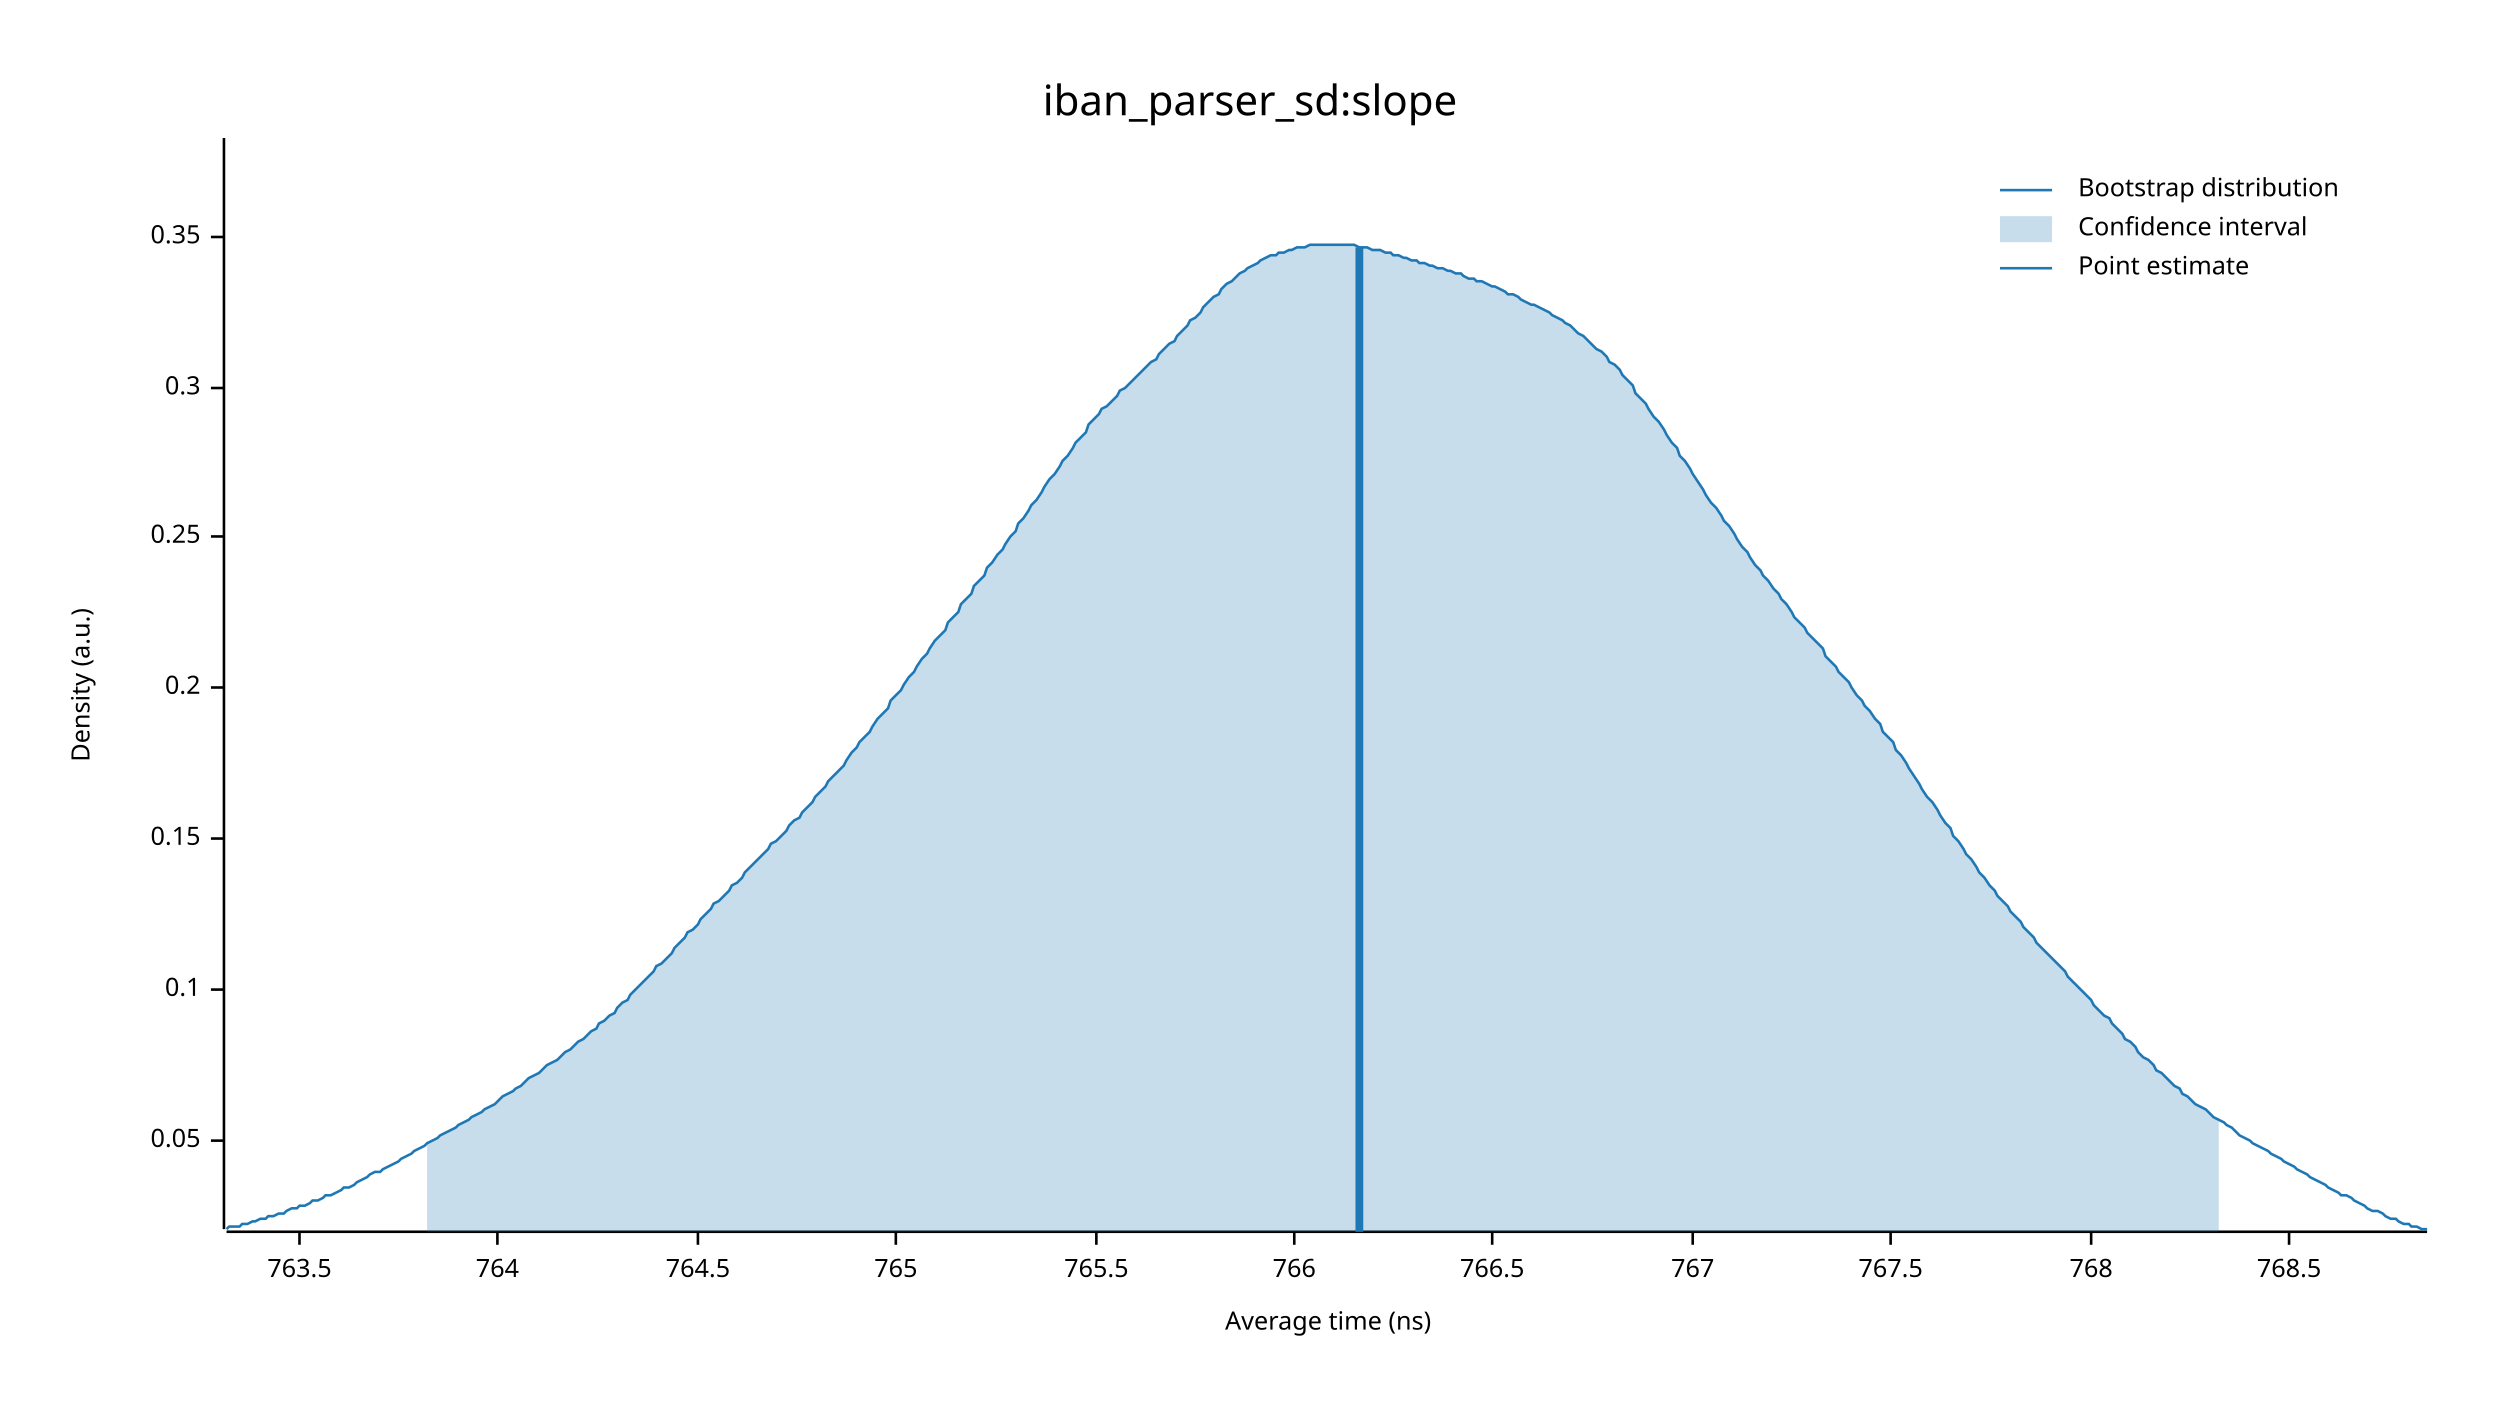
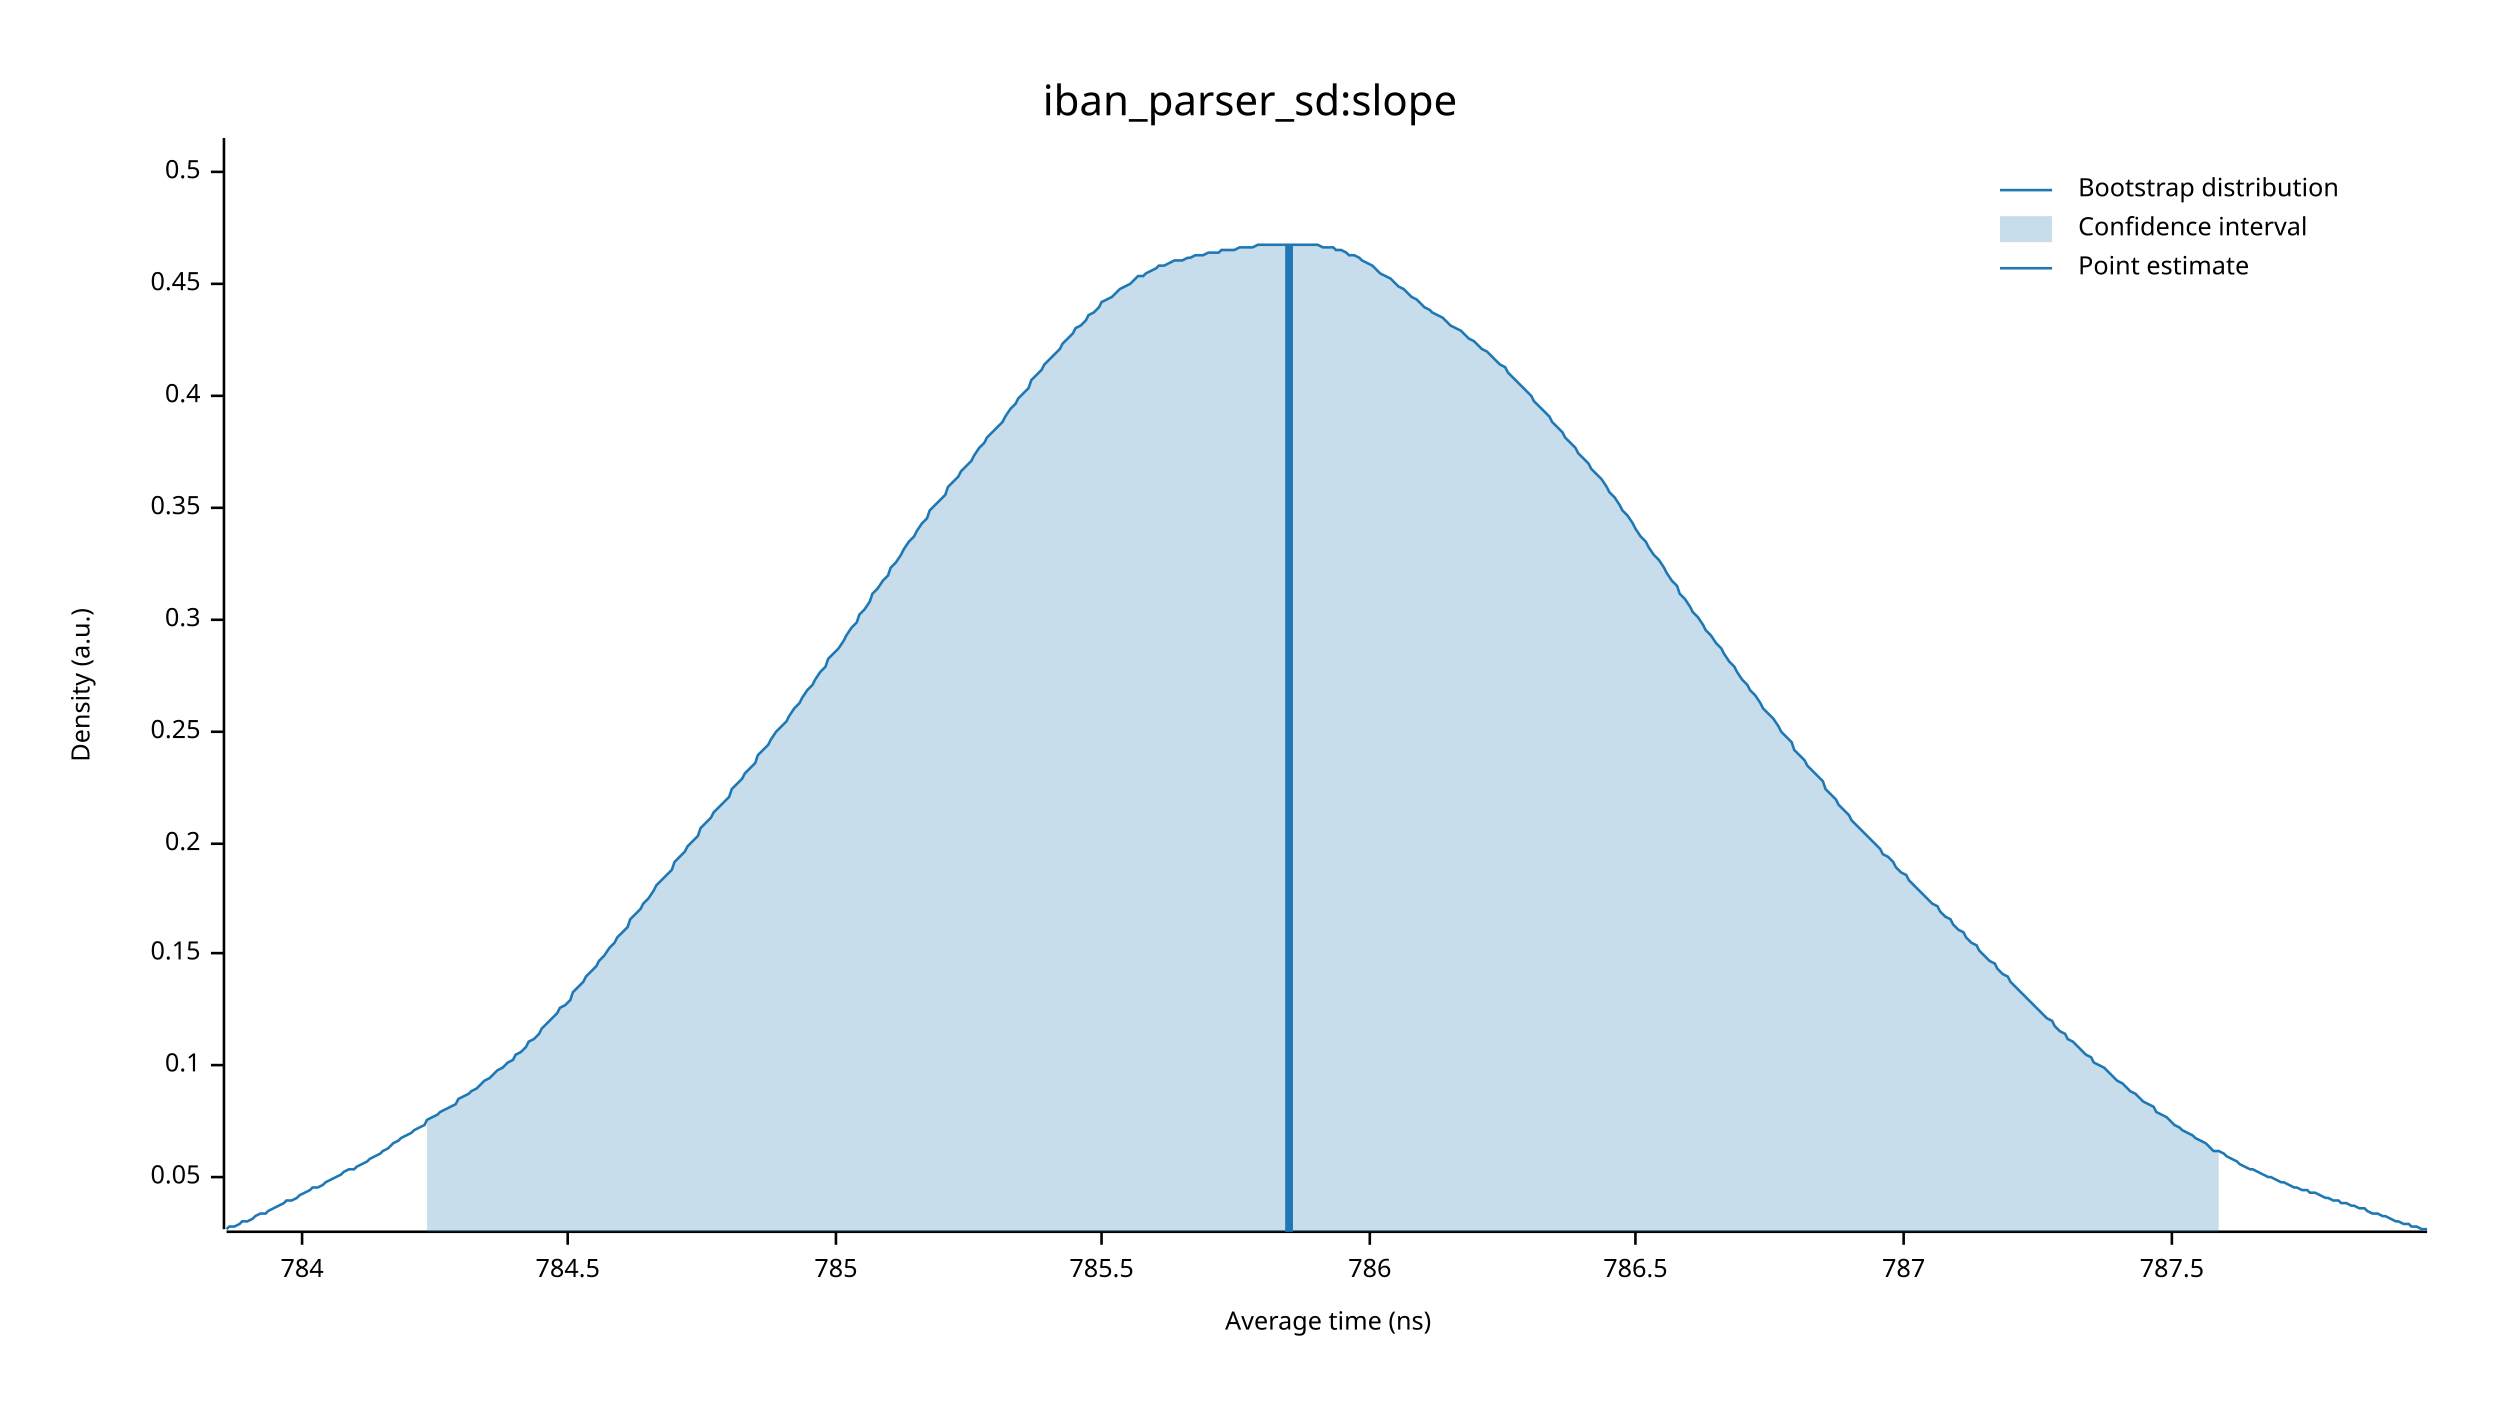
<svg xmlns="http://www.w3.org/2000/svg" width="960" height="540" viewBox="0 0 960 540">
  <text x="480" y="32" dy="0.76em" text-anchor="middle" font-family="sans-serif" font-size="16.129" opacity="1" fill="#000000">
iban_parser_sd:slope
</text>
  <text x="27" y="263" dy="0.76em" text-anchor="middle" font-family="sans-serif" font-size="9.677" opacity="1" fill="#000000" transform="rotate(270, 27, 263)">
Density (a.u.)
</text>
  <text x="510" y="513" dy="-0.5ex" text-anchor="middle" font-family="sans-serif" font-size="9.677" opacity="1" fill="#000000">
Average time (ns)
</text>
  <polyline fill="none" opacity="1" stroke="#000000" stroke-width="1" points="86,53 86,472 " />
-   <text x="77" y="438" dy="0.5ex" text-anchor="end" font-family="sans-serif" font-size="9.677" opacity="1" fill="#000000">
+   <text x="77" y="452" dy="0.5ex" text-anchor="end" font-family="sans-serif" font-size="9.677" opacity="1" fill="#000000">
0.05
</text>
-   <polyline fill="none" opacity="1" stroke="#000000" stroke-width="1" points="81,438 86,438 " />
-   <text x="77" y="380" dy="0.5ex" text-anchor="end" font-family="sans-serif" font-size="9.677" opacity="1" fill="#000000">
+   <polyline fill="none" opacity="1" stroke="#000000" stroke-width="1" points="81,452 86,452 " />
+   <text x="77" y="409" dy="0.5ex" text-anchor="end" font-family="sans-serif" font-size="9.677" opacity="1" fill="#000000">
0.1
</text>
-   <polyline fill="none" opacity="1" stroke="#000000" stroke-width="1" points="81,380 86,380 " />
-   <text x="77" y="322" dy="0.5ex" text-anchor="end" font-family="sans-serif" font-size="9.677" opacity="1" fill="#000000">
+   <polyline fill="none" opacity="1" stroke="#000000" stroke-width="1" points="81,409 86,409 " />
+   <text x="77" y="366" dy="0.5ex" text-anchor="end" font-family="sans-serif" font-size="9.677" opacity="1" fill="#000000">
0.15
</text>
-   <polyline fill="none" opacity="1" stroke="#000000" stroke-width="1" points="81,322 86,322 " />
-   <text x="77" y="264" dy="0.5ex" text-anchor="end" font-family="sans-serif" font-size="9.677" opacity="1" fill="#000000">
+   <polyline fill="none" opacity="1" stroke="#000000" stroke-width="1" points="81,366 86,366 " />
+   <text x="77" y="324" dy="0.5ex" text-anchor="end" font-family="sans-serif" font-size="9.677" opacity="1" fill="#000000">
0.2
</text>
-   <polyline fill="none" opacity="1" stroke="#000000" stroke-width="1" points="81,264 86,264 " />
-   <text x="77" y="206" dy="0.5ex" text-anchor="end" font-family="sans-serif" font-size="9.677" opacity="1" fill="#000000">
+   <polyline fill="none" opacity="1" stroke="#000000" stroke-width="1" points="81,324 86,324 " />
+   <text x="77" y="281" dy="0.5ex" text-anchor="end" font-family="sans-serif" font-size="9.677" opacity="1" fill="#000000">
0.25
</text>
-   <polyline fill="none" opacity="1" stroke="#000000" stroke-width="1" points="81,206 86,206 " />
-   <text x="77" y="149" dy="0.5ex" text-anchor="end" font-family="sans-serif" font-size="9.677" opacity="1" fill="#000000">
+   <polyline fill="none" opacity="1" stroke="#000000" stroke-width="1" points="81,281 86,281 " />
+   <text x="77" y="238" dy="0.5ex" text-anchor="end" font-family="sans-serif" font-size="9.677" opacity="1" fill="#000000">
0.3
</text>
-   <polyline fill="none" opacity="1" stroke="#000000" stroke-width="1" points="81,149 86,149 " />
-   <text x="77" y="91" dy="0.5ex" text-anchor="end" font-family="sans-serif" font-size="9.677" opacity="1" fill="#000000">
+   <polyline fill="none" opacity="1" stroke="#000000" stroke-width="1" points="81,238 86,238 " />
+   <text x="77" y="195" dy="0.5ex" text-anchor="end" font-family="sans-serif" font-size="9.677" opacity="1" fill="#000000">
0.35
</text>
-   <polyline fill="none" opacity="1" stroke="#000000" stroke-width="1" points="81,91 86,91 " />
+   <polyline fill="none" opacity="1" stroke="#000000" stroke-width="1" points="81,195 86,195 " />
+   <text x="77" y="152" dy="0.5ex" text-anchor="end" font-family="sans-serif" font-size="9.677" opacity="1" fill="#000000">
+ 0.4
+ </text>
+   <polyline fill="none" opacity="1" stroke="#000000" stroke-width="1" points="81,152 86,152 " />
+   <text x="77" y="109" dy="0.5ex" text-anchor="end" font-family="sans-serif" font-size="9.677" opacity="1" fill="#000000">
+ 0.45
+ </text>
+   <polyline fill="none" opacity="1" stroke="#000000" stroke-width="1" points="81,109 86,109 " />
+   <text x="77" y="66" dy="0.5ex" text-anchor="end" font-family="sans-serif" font-size="9.677" opacity="1" fill="#000000">
+ 0.5
+ </text>
+   <polyline fill="none" opacity="1" stroke="#000000" stroke-width="1" points="81,66 86,66 " />
  <polyline fill="none" opacity="1" stroke="#000000" stroke-width="1" points="87,473 932,473 " />
-   <text x="115" y="483" dy="0.76em" text-anchor="middle" font-family="sans-serif" font-size="9.677" opacity="1" fill="#000000">
- 763.5
+   <text x="116" y="483" dy="0.76em" text-anchor="middle" font-family="sans-serif" font-size="9.677" opacity="1" fill="#000000">
+ 784
</text>
-   <polyline fill="none" opacity="1" stroke="#000000" stroke-width="1" points="115,473 115,478 " />
-   <text x="191" y="483" dy="0.76em" text-anchor="middle" font-family="sans-serif" font-size="9.677" opacity="1" fill="#000000">
- 764
+   <polyline fill="none" opacity="1" stroke="#000000" stroke-width="1" points="116,473 116,478 " />
+   <text x="218" y="483" dy="0.76em" text-anchor="middle" font-family="sans-serif" font-size="9.677" opacity="1" fill="#000000">
+ 784.5
</text>
-   <polyline fill="none" opacity="1" stroke="#000000" stroke-width="1" points="191,473 191,478 " />
-   <text x="268" y="483" dy="0.76em" text-anchor="middle" font-family="sans-serif" font-size="9.677" opacity="1" fill="#000000">
- 764.5
+   <polyline fill="none" opacity="1" stroke="#000000" stroke-width="1" points="218,473 218,478 " />
+   <text x="321" y="483" dy="0.76em" text-anchor="middle" font-family="sans-serif" font-size="9.677" opacity="1" fill="#000000">
+ 785
</text>
-   <polyline fill="none" opacity="1" stroke="#000000" stroke-width="1" points="268,473 268,478 " />
-   <text x="344" y="483" dy="0.76em" text-anchor="middle" font-family="sans-serif" font-size="9.677" opacity="1" fill="#000000">
- 765
+   <polyline fill="none" opacity="1" stroke="#000000" stroke-width="1" points="321,473 321,478 " />
+   <text x="423" y="483" dy="0.76em" text-anchor="middle" font-family="sans-serif" font-size="9.677" opacity="1" fill="#000000">
+ 785.5
</text>
-   <polyline fill="none" opacity="1" stroke="#000000" stroke-width="1" points="344,473 344,478 " />
-   <text x="421" y="483" dy="0.76em" text-anchor="middle" font-family="sans-serif" font-size="9.677" opacity="1" fill="#000000">
- 765.5
+   <polyline fill="none" opacity="1" stroke="#000000" stroke-width="1" points="423,473 423,478 " />
+   <text x="526" y="483" dy="0.76em" text-anchor="middle" font-family="sans-serif" font-size="9.677" opacity="1" fill="#000000">
+ 786
</text>
-   <polyline fill="none" opacity="1" stroke="#000000" stroke-width="1" points="421,473 421,478 " />
-   <text x="497" y="483" dy="0.76em" text-anchor="middle" font-family="sans-serif" font-size="9.677" opacity="1" fill="#000000">
- 766
+   <polyline fill="none" opacity="1" stroke="#000000" stroke-width="1" points="526,473 526,478 " />
+   <text x="628" y="483" dy="0.76em" text-anchor="middle" font-family="sans-serif" font-size="9.677" opacity="1" fill="#000000">
+ 786.5
</text>
-   <polyline fill="none" opacity="1" stroke="#000000" stroke-width="1" points="497,473 497,478 " />
-   <text x="573" y="483" dy="0.76em" text-anchor="middle" font-family="sans-serif" font-size="9.677" opacity="1" fill="#000000">
- 766.5
+   <polyline fill="none" opacity="1" stroke="#000000" stroke-width="1" points="628,473 628,478 " />
+   <text x="731" y="483" dy="0.76em" text-anchor="middle" font-family="sans-serif" font-size="9.677" opacity="1" fill="#000000">
+ 787
</text>
-   <polyline fill="none" opacity="1" stroke="#000000" stroke-width="1" points="573,473 573,478 " />
-   <text x="650" y="483" dy="0.76em" text-anchor="middle" font-family="sans-serif" font-size="9.677" opacity="1" fill="#000000">
- 767
+   <polyline fill="none" opacity="1" stroke="#000000" stroke-width="1" points="731,473 731,478 " />
+   <text x="834" y="483" dy="0.76em" text-anchor="middle" font-family="sans-serif" font-size="9.677" opacity="1" fill="#000000">
+ 787.5
</text>
-   <polyline fill="none" opacity="1" stroke="#000000" stroke-width="1" points="650,473 650,478 " />
-   <text x="726" y="483" dy="0.76em" text-anchor="middle" font-family="sans-serif" font-size="9.677" opacity="1" fill="#000000">
- 767.5
- </text>
-   <polyline fill="none" opacity="1" stroke="#000000" stroke-width="1" points="726,473 726,478 " />
-   <text x="803" y="483" dy="0.76em" text-anchor="middle" font-family="sans-serif" font-size="9.677" opacity="1" fill="#000000">
- 768
- </text>
-   <polyline fill="none" opacity="1" stroke="#000000" stroke-width="1" points="803,473 803,478 " />
-   <text x="879" y="483" dy="0.76em" text-anchor="middle" font-family="sans-serif" font-size="9.677" opacity="1" fill="#000000">
- 768.5
- </text>
-   <polyline fill="none" opacity="1" stroke="#000000" stroke-width="1" points="879,473 879,478 " />
-   <polyline fill="none" opacity="1" stroke="#1F78B4" stroke-width="1" points="87,472 88,471 90,471 92,471 93,470 95,470 97,469 98,469 100,468 102,468 103,467 105,467 107,466 109,466 110,465 112,464 114,464 115,463 117,463 119,462 120,461 122,461 124,460 125,459 127,459 129,458 131,457 132,456 134,456 136,455 137,454 139,453 141,452 142,451 144,450 146,450 147,449 149,448 151,447 153,446 154,445 156,444 158,443 159,442 161,441 163,440 164,439 166,438 168,437 169,436 171,435 173,434 175,433 176,432 178,431 180,430 181,429 183,428 185,427 186,426 188,425 190,424 191,423 193,421 195,420 197,419 198,418 200,417 202,415 203,414 205,413 207,412 208,411 210,409 212,408 214,407 215,406 217,404 219,403 220,402 222,400 224,399 225,398 227,396 229,395 230,393 232,392 234,390 236,389 237,387 239,385 241,384 242,382 244,380 246,378 247,377 249,375 251,373 252,371 254,370 256,368 258,366 259,364 261,362 263,360 264,358 266,357 268,355 269,353 271,351 273,349 274,347 276,346 278,344 280,342 281,340 283,339 285,337 286,335 288,333 290,331 291,330 293,328 295,326 296,324 298,323 300,321 302,319 303,317 305,315 307,314 308,312 310,310 312,308 313,306 315,304 317,302 318,300 320,298 322,296 324,294 325,292 327,289 329,287 330,285 332,283 334,281 335,279 337,276 339,274 341,272 342,269 344,267 346,265 347,263 349,260 351,258 352,256 354,253 356,251 357,249 359,246 361,244 363,242 364,239 366,237 368,235 369,232 371,230 373,228 374,225 376,223 378,221 379,218 381,216 383,213 385,211 386,209 388,206 390,204 391,201 393,199 395,196 396,194 398,192 400,189 401,187 403,184 405,182 407,179 408,177 410,175 412,172 413,170 415,168 417,166 418,163 420,161 422,159 423,157 425,156 427,154 429,152 430,150 432,149 434,147 435,146 437,144 439,142 440,141 442,139 444,138 445,136 447,134 449,132 451,131 452,129 454,127 456,125 457,123 459,122 461,120 462,118 464,116 466,114 468,113 469,111 471,109 473,108 474,107 476,105 478,104 479,103 481,102 483,101 484,100 486,99 488,98 490,98 491,97 493,97 495,96 496,96 498,95 500,95 501,95 503,94 505,94 506,94 508,94 510,94 512,94 513,94 515,94 517,94 518,94 520,94 522,95 523,95 525,95 527,96 528,96 530,96 532,97 534,97 535,98 537,98 539,99 540,99 542,100 544,100 545,101 547,101 549,102 550,102 552,103 554,103 556,104 557,104 559,105 561,105 562,106 564,107 566,107 567,108 569,108 571,109 573,110 574,110 576,111 578,112 579,113 581,113 583,114 584,115 586,116 588,117 589,117 591,118 593,119 595,120 596,121 598,122 600,123 601,124 603,125 605,127 606,128 608,129 610,131 611,132 613,134 615,135 617,137 618,139 620,140 622,142 623,144 625,146 627,148 628,151 630,153 632,155 633,157 635,160 637,162 639,165 640,167 642,170 644,172 645,175 647,177 649,180 650,182 652,185 654,188 655,190 657,193 659,195 661,198 662,200 664,202 666,205 667,207 669,210 671,212 672,214 674,217 676,219 677,221 679,223 681,226 683,228 684,230 686,232 688,235 689,237 691,239 693,241 694,243 696,245 698,247 700,249 701,252 703,254 705,256 706,258 708,260 710,262 711,264 713,267 715,269 716,271 718,273 720,276 722,278 723,281 725,283 727,285 728,288 730,290 732,293 733,295 735,298 737,301 738,303 740,306 742,308 744,311 745,313 747,316 749,318 750,321 752,323 754,326 755,328 757,330 759,333 760,335 762,337 764,340 766,342 767,344 769,346 771,348 772,350 774,352 776,354 777,356 779,358 781,360 782,362 784,364 786,366 788,368 789,369 791,371 793,373 794,375 796,377 798,379 799,380 801,382 803,384 804,386 806,388 808,390 810,391 811,393 813,395 815,397 816,399 818,400 820,402 821,404 823,406 825,407 827,409 828,411 830,412 832,414 833,415 835,417 837,418 838,420 840,421 842,423 843,424 845,425 847,426 849,428 850,429 852,430 854,431 855,432 857,433 859,435 860,436 862,437 864,438 865,439 867,440 869,441 871,442 872,443 874,444 876,445 877,446 879,447 881,448 882,449 884,450 886,451 887,452 889,453 891,454 893,455 894,456 896,457 898,458 899,459 901,459 903,460 904,461 906,462 908,463 909,464 911,465 913,465 915,466 916,467 918,468 920,468 921,469 923,470 925,470 926,471 928,471 930,472 932,472 " />
-   <polygon opacity="0.25" fill="#1F78B4" points="164,439 166,438 168,437 169,436 171,435 173,434 175,433 176,432 178,431 180,430 181,429 183,428 185,427 186,426 188,425 190,424 191,423 193,421 195,420 197,419 198,418 200,417 202,415 203,414 205,413 207,412 208,411 210,409 212,408 214,407 215,406 217,404 219,403 220,402 222,400 224,399 225,398 227,396 229,395 230,393 232,392 234,390 236,389 237,387 239,385 241,384 242,382 244,380 246,378 247,377 249,375 251,373 252,371 254,370 256,368 258,366 259,364 261,362 263,360 264,358 266,357 268,355 269,353 271,351 273,349 274,347 276,346 278,344 280,342 281,340 283,339 285,337 286,335 288,333 290,331 291,330 293,328 295,326 296,324 298,323 300,321 302,319 303,317 305,315 307,314 308,312 310,310 312,308 313,306 315,304 317,302 318,300 320,298 322,296 324,294 325,292 327,289 329,287 330,285 332,283 334,281 335,279 337,276 339,274 341,272 342,269 344,267 346,265 347,263 349,260 351,258 352,256 354,253 356,251 357,249 359,246 361,244 363,242 364,239 366,237 368,235 369,232 371,230 373,228 374,225 376,223 378,221 379,218 381,216 383,213 385,211 386,209 388,206 390,204 391,201 393,199 395,196 396,194 398,192 400,189 401,187 403,184 405,182 407,179 408,177 410,175 412,172 413,170 415,168 417,166 418,163 420,161 422,159 423,157 425,156 427,154 429,152 430,150 432,149 434,147 435,146 437,144 439,142 440,141 442,139 444,138 445,136 447,134 449,132 451,131 452,129 454,127 456,125 457,123 459,122 461,120 462,118 464,116 466,114 468,113 469,111 471,109 473,108 474,107 476,105 478,104 479,103 481,102 483,101 484,100 486,99 488,98 490,98 491,97 493,97 495,96 496,96 498,95 500,95 501,95 503,94 505,94 506,94 508,94 510,94 512,94 513,94 515,94 517,94 518,94 520,94 522,95 523,95 525,95 527,96 528,96 530,96 532,97 534,97 535,98 537,98 539,99 540,99 542,100 544,100 545,101 547,101 549,102 550,102 552,103 554,103 556,104 557,104 559,105 561,105 562,106 564,107 566,107 567,108 569,108 571,109 573,110 574,110 576,111 578,112 579,113 581,113 583,114 584,115 586,116 588,117 589,117 591,118 593,119 595,120 596,121 598,122 600,123 601,124 603,125 605,127 606,128 608,129 610,131 611,132 613,134 615,135 617,137 618,139 620,140 622,142 623,144 625,146 627,148 628,151 630,153 632,155 633,157 635,160 637,162 639,165 640,167 642,170 644,172 645,175 647,177 649,180 650,182 652,185 654,188 655,190 657,193 659,195 661,198 662,200 664,202 666,205 667,207 669,210 671,212 672,214 674,217 676,219 677,221 679,223 681,226 683,228 684,230 686,232 688,235 689,237 691,239 693,241 694,243 696,245 698,247 700,249 701,252 703,254 705,256 706,258 708,260 710,262 711,264 713,267 715,269 716,271 718,273 720,276 722,278 723,281 725,283 727,285 728,288 730,290 732,293 733,295 735,298 737,301 738,303 740,306 742,308 744,311 745,313 747,316 749,318 750,321 752,323 754,326 755,328 757,330 759,333 760,335 762,337 764,340 766,342 767,344 769,346 771,348 772,350 774,352 776,354 777,356 779,358 781,360 782,362 784,364 786,366 788,368 789,369 791,371 793,373 794,375 796,377 798,379 799,380 801,382 803,384 804,386 806,388 808,390 810,391 811,393 813,395 815,397 816,399 818,400 820,402 821,404 823,406 825,407 827,409 828,411 830,412 832,414 833,415 835,417 837,418 838,420 840,421 842,423 843,424 845,425 847,426 849,428 850,429 852,430 852,473 164,473 " />
-   <polyline fill="none" opacity="1" stroke="#1F78B4" stroke-width="3" points="522,473 522,95 " />
+   <polyline fill="none" opacity="1" stroke="#000000" stroke-width="1" points="834,473 834,478 " />
+   <polyline fill="none" opacity="1" stroke="#1F78B4" stroke-width="1" points="87,472 88,471 90,471 92,470 93,469 95,469 97,468 98,467 100,466 102,466 103,465 105,464 107,463 109,462 110,461 112,461 114,460 115,459 117,458 119,457 120,456 122,456 124,455 125,454 127,453 129,452 131,451 132,450 134,449 136,449 137,448 139,447 141,446 142,445 144,444 146,443 147,442 149,441 151,439 153,438 154,437 156,436 158,435 159,434 161,433 163,432 164,430 166,429 168,428 169,427 171,426 173,425 175,424 176,422 178,421 180,420 181,419 183,418 185,416 186,415 188,414 190,412 191,411 193,410 195,408 197,407 198,405 200,404 202,402 203,400 205,399 207,397 208,395 210,393 212,391 214,389 215,387 217,386 219,384 220,381 222,379 224,377 225,375 227,373 229,371 230,369 232,367 234,364 236,362 237,360 239,358 241,356 242,353 244,351 246,349 247,347 249,345 251,342 252,340 254,338 256,336 258,334 259,331 261,329 263,327 264,325 266,323 268,321 269,318 271,316 273,314 274,312 276,310 278,308 280,306 281,303 283,301 285,299 286,297 288,295 290,293 291,290 293,288 295,286 296,284 298,281 300,279 302,277 303,275 305,272 307,270 308,268 310,265 312,263 313,261 315,258 317,256 318,253 320,251 322,249 324,246 325,244 327,241 329,239 330,236 332,234 334,231 335,228 337,226 339,223 341,221 342,218 344,216 346,213 347,211 349,208 351,206 352,204 354,201 356,199 357,196 359,194 361,192 363,190 364,187 366,185 368,183 369,181 371,179 373,177 374,175 376,172 378,170 379,168 381,166 383,164 385,162 386,160 388,157 390,155 391,153 393,151 395,149 396,146 398,144 400,142 401,140 403,138 405,136 407,134 408,132 410,130 412,128 413,126 415,125 417,123 418,121 420,120 422,118 423,116 425,115 427,114 429,112 430,111 432,110 434,109 435,108 437,106 439,106 440,105 442,104 444,103 445,102 447,102 449,101 451,100 452,100 454,100 456,99 457,99 459,98 461,98 462,98 464,97 466,97 468,97 469,96 471,96 473,96 474,96 476,95 478,95 479,95 481,95 483,94 484,94 486,94 488,94 490,94 491,94 493,94 495,94 496,94 498,94 500,94 501,94 503,94 505,94 506,94 508,95 510,95 512,95 513,96 515,96 517,97 518,98 520,98 522,99 523,100 525,101 527,102 528,103 530,105 532,106 534,107 535,108 537,110 539,111 540,112 542,114 544,115 545,116 547,118 549,119 550,120 552,121 554,122 556,124 557,125 559,126 561,127 562,128 564,130 566,131 567,132 569,134 571,135 573,137 574,138 576,140 578,141 579,143 581,145 583,147 584,148 586,150 588,152 589,154 591,156 593,158 595,160 596,162 598,164 600,166 601,168 603,170 605,172 606,174 608,176 610,178 611,180 613,182 615,184 617,187 618,189 620,191 622,194 623,196 625,198 627,201 628,203 630,206 632,208 633,210 635,213 637,215 639,218 640,220 642,223 644,225 645,228 647,230 649,233 650,235 652,237 654,240 655,242 657,244 659,247 661,249 662,251 664,254 666,256 667,258 669,261 671,263 672,265 674,267 676,270 677,272 679,274 681,276 683,279 684,281 686,283 688,285 689,288 691,290 693,292 694,294 696,296 698,298 700,300 701,303 703,305 705,307 706,309 708,311 710,313 711,315 713,317 715,319 716,320 718,322 720,324 722,326 723,328 725,329 727,331 728,333 730,335 732,336 733,338 735,340 737,342 738,343 740,345 742,347 744,348 745,350 747,352 749,353 750,355 752,357 754,358 755,360 757,362 759,363 760,365 762,367 764,369 766,370 767,372 769,374 771,375 772,377 774,379 776,381 777,382 779,384 781,386 782,387 784,389 786,391 788,392 789,394 791,396 793,397 794,399 796,400 798,402 799,403 801,405 803,406 804,408 806,409 808,410 810,412 811,413 813,415 815,416 816,417 818,419 820,420 821,421 823,423 825,424 827,425 828,427 830,428 832,429 833,430 835,432 837,433 838,434 840,435 842,436 843,437 845,438 847,439 849,441 850,442 852,442 854,443 855,444 857,445 859,446 860,447 862,448 864,449 865,449 867,450 869,451 871,452 872,452 874,453 876,454 877,454 879,455 881,456 882,456 884,457 886,457 887,458 889,458 891,459 893,460 894,460 896,461 898,461 899,462 901,462 903,463 904,463 906,464 908,464 909,465 911,466 913,466 915,467 916,467 918,468 920,469 921,469 923,470 925,470 926,471 928,471 930,472 932,472 " />
+   <polygon opacity="0.25" fill="#1F78B4" points="164,430 166,429 168,428 169,427 171,426 173,425 175,424 176,422 178,421 180,420 181,419 183,418 185,416 186,415 188,414 190,412 191,411 193,410 195,408 197,407 198,405 200,404 202,402 203,400 205,399 207,397 208,395 210,393 212,391 214,389 215,387 217,386 219,384 220,381 222,379 224,377 225,375 227,373 229,371 230,369 232,367 234,364 236,362 237,360 239,358 241,356 242,353 244,351 246,349 247,347 249,345 251,342 252,340 254,338 256,336 258,334 259,331 261,329 263,327 264,325 266,323 268,321 269,318 271,316 273,314 274,312 276,310 278,308 280,306 281,303 283,301 285,299 286,297 288,295 290,293 291,290 293,288 295,286 296,284 298,281 300,279 302,277 303,275 305,272 307,270 308,268 310,265 312,263 313,261 315,258 317,256 318,253 320,251 322,249 324,246 325,244 327,241 329,239 330,236 332,234 334,231 335,228 337,226 339,223 341,221 342,218 344,216 346,213 347,211 349,208 351,206 352,204 354,201 356,199 357,196 359,194 361,192 363,190 364,187 366,185 368,183 369,181 371,179 373,177 374,175 376,172 378,170 379,168 381,166 383,164 385,162 386,160 388,157 390,155 391,153 393,151 395,149 396,146 398,144 400,142 401,140 403,138 405,136 407,134 408,132 410,130 412,128 413,126 415,125 417,123 418,121 420,120 422,118 423,116 425,115 427,114 429,112 430,111 432,110 434,109 435,108 437,106 439,106 440,105 442,104 444,103 445,102 447,102 449,101 451,100 452,100 454,100 456,99 457,99 459,98 461,98 462,98 464,97 466,97 468,97 469,96 471,96 473,96 474,96 476,95 478,95 479,95 481,95 483,94 484,94 486,94 488,94 490,94 491,94 493,94 495,94 496,94 498,94 500,94 501,94 503,94 505,94 506,94 508,95 510,95 512,95 513,96 515,96 517,97 518,98 520,98 522,99 523,100 525,101 527,102 528,103 530,105 532,106 534,107 535,108 537,110 539,111 540,112 542,114 544,115 545,116 547,118 549,119 550,120 552,121 554,122 556,124 557,125 559,126 561,127 562,128 564,130 566,131 567,132 569,134 571,135 573,137 574,138 576,140 578,141 579,143 581,145 583,147 584,148 586,150 588,152 589,154 591,156 593,158 595,160 596,162 598,164 600,166 601,168 603,170 605,172 606,174 608,176 610,178 611,180 613,182 615,184 617,187 618,189 620,191 622,194 623,196 625,198 627,201 628,203 630,206 632,208 633,210 635,213 637,215 639,218 640,220 642,223 644,225 645,228 647,230 649,233 650,235 652,237 654,240 655,242 657,244 659,247 661,249 662,251 664,254 666,256 667,258 669,261 671,263 672,265 674,267 676,270 677,272 679,274 681,276 683,279 684,281 686,283 688,285 689,288 691,290 693,292 694,294 696,296 698,298 700,300 701,303 703,305 705,307 706,309 708,311 710,313 711,315 713,317 715,319 716,320 718,322 720,324 722,326 723,328 725,329 727,331 728,333 730,335 732,336 733,338 735,340 737,342 738,343 740,345 742,347 744,348 745,350 747,352 749,353 750,355 752,357 754,358 755,360 757,362 759,363 760,365 762,367 764,369 766,370 767,372 769,374 771,375 772,377 774,379 776,381 777,382 779,384 781,386 782,387 784,389 786,391 788,392 789,394 791,396 793,397 794,399 796,400 798,402 799,403 801,405 803,406 804,408 806,409 808,410 810,412 811,413 813,415 815,416 816,417 818,419 820,420 821,421 823,423 825,424 827,425 828,427 830,428 832,429 833,430 835,432 837,433 838,434 840,435 842,436 843,437 845,438 847,439 849,441 850,442 852,442 852,473 164,473 " />
+   <polyline fill="none" opacity="1" stroke="#1F78B4" stroke-width="3" points="495,473 495,94 " />
  <text x="798" y="68" dy="0.76em" text-anchor="start" font-family="sans-serif" font-size="9.677" opacity="1" fill="#000000">
Bootstrap distribution
</text>
  <text x="798" y="83" dy="0.76em" text-anchor="start" font-family="sans-serif" font-size="9.677" opacity="1" fill="#000000">
Confidence interval
</text>
  <text x="798" y="98" dy="0.76em" text-anchor="start" font-family="sans-serif" font-size="9.677" opacity="1" fill="#000000">
Point estimate
</text>
  <polyline fill="none" opacity="1" stroke="#1F78B4" stroke-width="1" points="768,73 788,73 " />
  <rect x="768" y="83" width="20" height="10" opacity="0.25" fill="#1F78B4" stroke="none" />
  <polyline fill="none" opacity="1" stroke="#1F78B4" stroke-width="1" points="768,103 788,103 " />
</svg>
